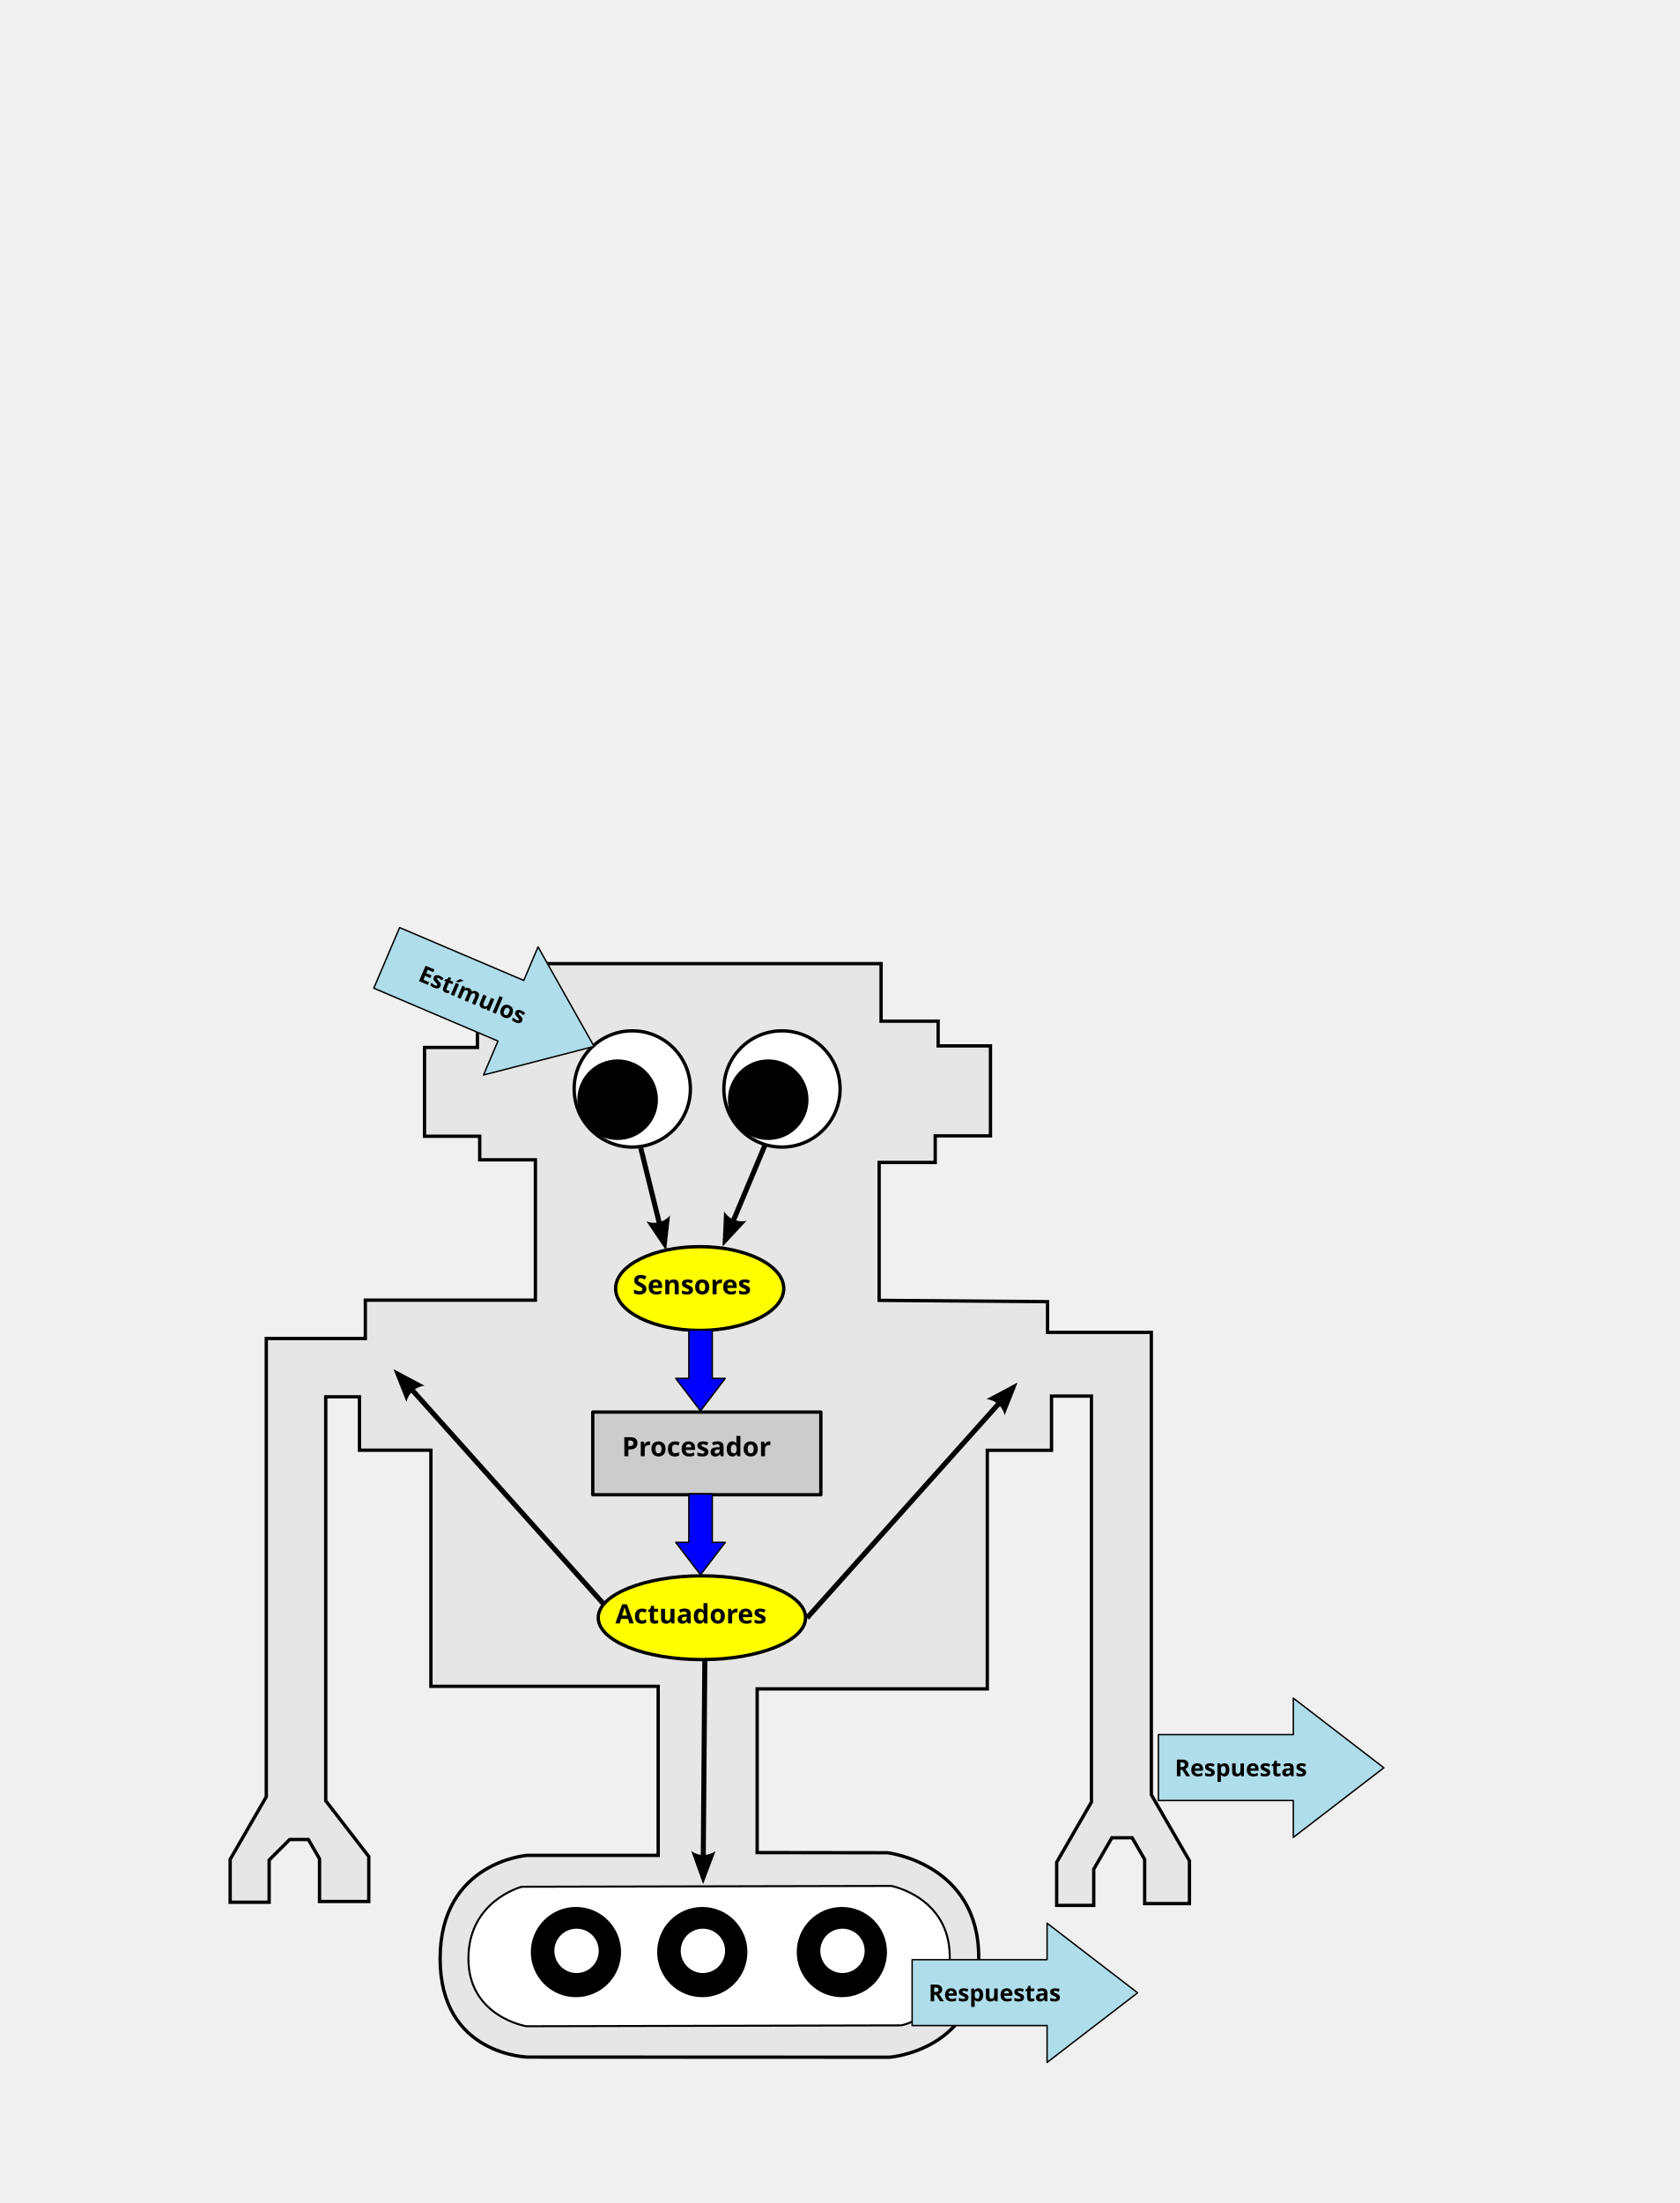
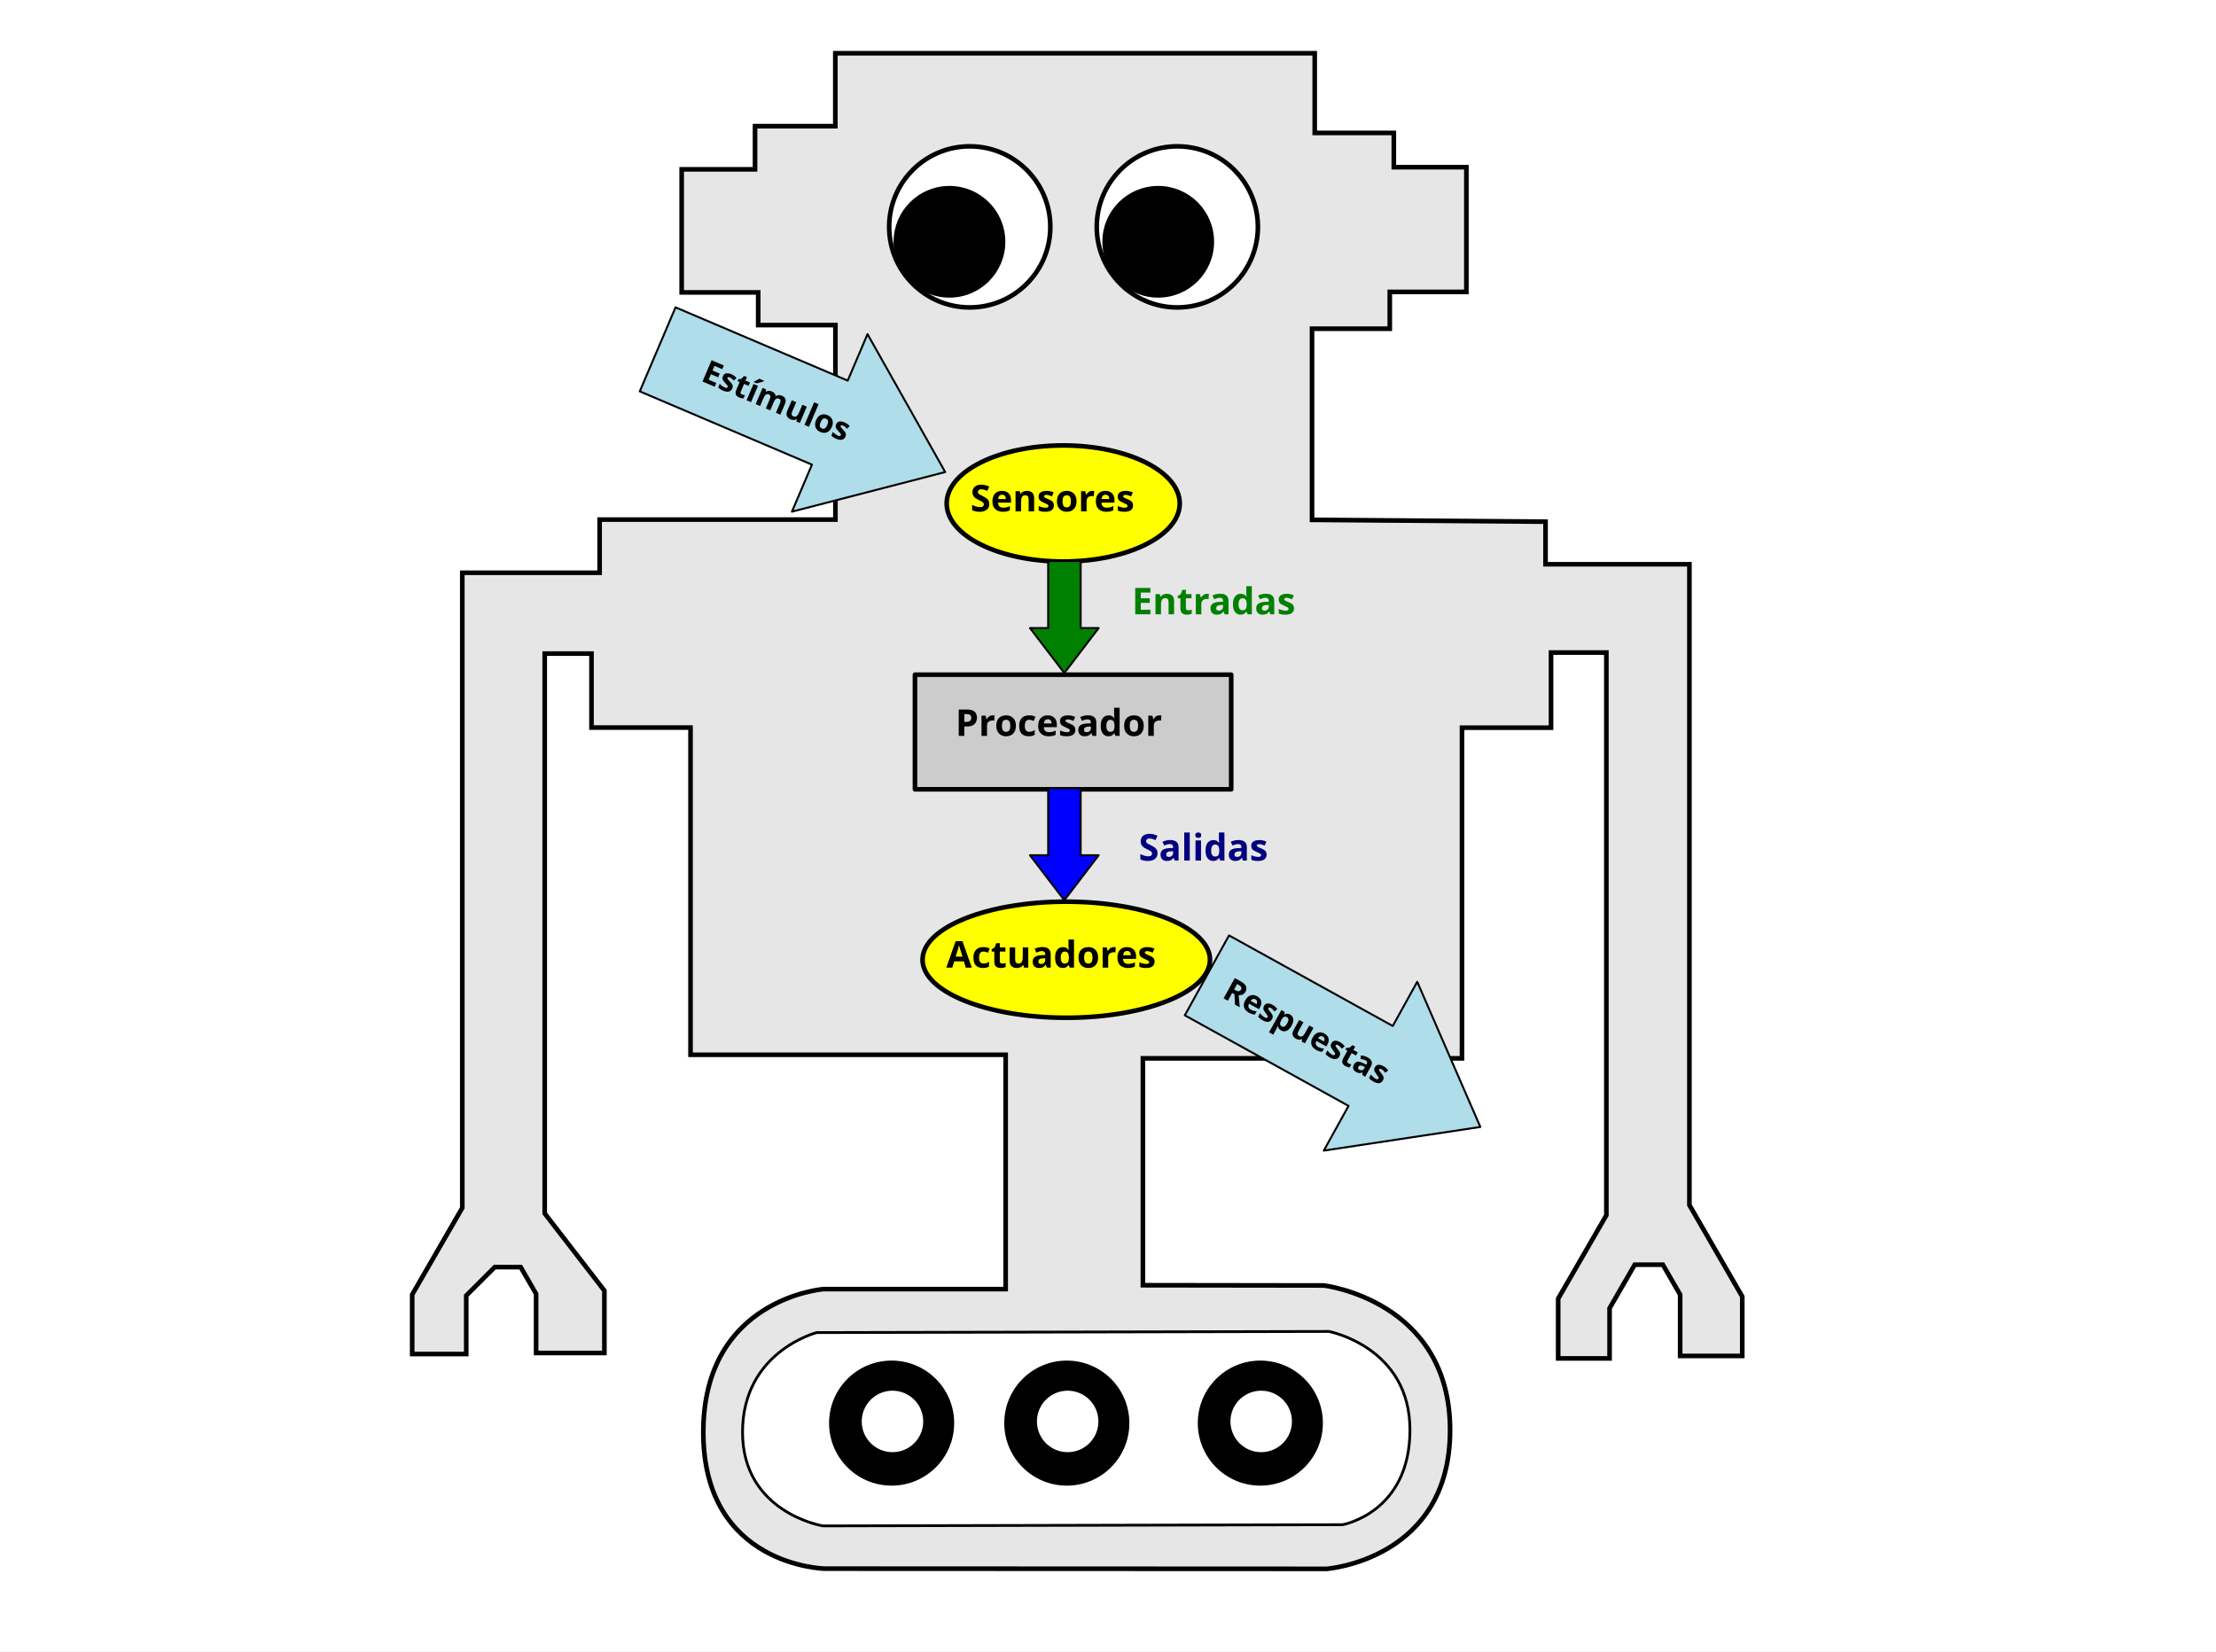
- <svg xmlns="http://www.w3.org/2000/svg" width="666.854mm" height="874.237mm" viewBox="0 0 666.854 874.237" version="1.1" id="svg5">
+ <svg xmlns="http://www.w3.org/2000/svg" width="634.412mm" height="472.82mm" viewBox="0 0 634.412 472.82" version="1.1" id="svg5">
  <defs id="defs2">
    <marker style="overflow:visible" id="Arrow2Mend" refX="0" refY="0" orient="auto">
-       <path transform="scale(-0.6)" d="M 8.719,4.034 -2.207,0.016 8.719,-4.002 c -1.745,2.372 -1.735,5.617 -6e-7,8.035 z" style="fill:context-stroke;fill-rule:evenodd;stroke-width:0.625;stroke-linejoin:round" id="path21016" />
+       <path transform="scale(-0.6)" d="M 8.719,4.034 -2.207,0.016 8.719,-4.002 c -1.745,2.372 -1.735,5.617 -6e-7,8.035 z" style="fill:context-stroke;fill-rule:evenodd;stroke:#000000;stroke-width:0.625;stroke-linejoin:round;stroke-opacity:1" id="path21016" />
    </marker>
    <marker style="overflow:visible" id="TriangleOutL" refX="0" refY="0" orient="auto">
      <path transform="scale(0.8)" style="fill:#000000;fill-opacity:1;fill-rule:evenodd;stroke:#000000;stroke-width:1pt;stroke-opacity:1" d="M 5.77,0 -2.88,5 V -5 Z" id="path4361" />
    </marker>
    <marker style="overflow:visible" id="Arrow1Mend" refX="0" refY="0" orient="auto">
      <path transform="matrix(-0.4,0,0,-0.4,-4,0)" style="fill:#000000;fill-opacity:1;fill-rule:evenodd;stroke:#000000;stroke-width:1pt;stroke-opacity:1" d="M 0,0 5,-5 -12.5,0 5,5 Z" id="path4228" />
    </marker>
    <marker style="overflow:visible" id="Arrow1Mend-3" refX="0" refY="0" orient="auto">
      <path transform="matrix(-0.4,0,0,-0.4,-4,0)" style="fill:#000000;fill-opacity:1;fill-rule:evenodd;stroke:#000000;stroke-width:1pt;stroke-opacity:1" d="M 0,0 5,-5 -12.5,0 5,5 Z" id="path4228-5" />
    </marker>
    <marker style="overflow:visible" id="Arrow1Mend-2" refX="0" refY="0" orient="auto">
      <path transform="matrix(-0.4,0,0,-0.4,-4,0)" style="fill:#000000;fill-opacity:1;fill-rule:evenodd;stroke:#000000;stroke-width:1pt;stroke-opacity:1" d="M 0,0 5,-5 -12.5,0 5,5 Z" id="path4228-9" />
    </marker>
    <marker style="overflow:visible" id="Arrow1Mend-2-3" refX="0" refY="0" orient="auto">
      <path transform="matrix(-0.4,0,0,-0.4,-4,0)" style="fill:#000000;fill-opacity:1;fill-rule:evenodd;stroke:#000000;stroke-width:1pt;stroke-opacity:1" d="M 0,0 5,-5 -12.5,0 5,5 Z" id="path4228-9-6" />
    </marker>
    <marker style="overflow:visible" id="Arrow1Mend-2-3-6" refX="0" refY="0" orient="auto">
      <path transform="matrix(-0.4,0,0,-0.4,-4,0)" style="fill:#000000;fill-opacity:1;fill-rule:evenodd;stroke:#000000;stroke-width:1pt;stroke-opacity:1" d="M 0,0 5,-5 -12.5,0 5,5 Z" id="path4228-9-6-2" />
    </marker>
    <marker style="overflow:visible" id="Arrow1Mend-2-3-6-1" refX="0" refY="0" orient="auto">
      <path transform="matrix(-0.4,0,0,-0.4,-4,0)" style="fill:#000000;fill-opacity:1;fill-rule:evenodd;stroke:#000000;stroke-width:1pt;stroke-opacity:1" d="M 0,0 5,-5 -12.5,0 5,5 Z" id="path4228-9-6-2-8" />
    </marker>
    <marker style="overflow:visible" id="Arrow1Mend-2-3-6-2" refX="0" refY="0" orient="auto">
      <path transform="matrix(-0.4,0,0,-0.4,-4,0)" style="fill:#000000;fill-opacity:1;fill-rule:evenodd;stroke:#000000;stroke-width:1pt;stroke-opacity:1" d="M 0,0 5,-5 -12.5,0 5,5 Z" id="path4228-9-6-2-6" />
    </marker>
    <marker style="overflow:visible" id="Arrow2Mend-3" refX="0" refY="0" orient="auto">
-       <path transform="scale(-0.6)" d="M 8.719,4.034 -2.207,0.016 8.719,-4.002 c -1.745,2.372 -1.735,5.617 -6e-7,8.035 z" style="fill:context-stroke;fill-rule:evenodd;stroke-width:0.625;stroke-linejoin:round" id="path21016-6" />
+       <path transform="scale(-0.6)" d="M 8.719,4.034 -2.207,0.016 8.719,-4.002 c -1.745,2.372 -1.735,5.617 -6e-7,8.035 z" style="fill:context-stroke;fill-rule:evenodd;stroke:#000000;stroke-width:0.625;stroke-linejoin:round;stroke-opacity:1" id="path21016-6" />
    </marker>
    <marker style="overflow:visible" id="Arrow2Mend-8" refX="0" refY="0" orient="auto">
-       <path transform="scale(-0.6)" d="M 8.719,4.034 -2.207,0.016 8.719,-4.002 c -1.745,2.372 -1.735,5.617 -6e-7,8.035 z" style="fill:context-stroke;fill-rule:evenodd;stroke-width:0.625;stroke-linejoin:round" id="path21016-7" />
+       <path transform="scale(-0.6)" d="M 8.719,4.034 -2.207,0.016 8.719,-4.002 c -1.745,2.372 -1.735,5.617 -6e-7,8.035 z" style="fill:context-stroke;fill-rule:evenodd;stroke:#000000;stroke-width:0.625;stroke-linejoin:round;stroke-opacity:1" id="path21016-7" />
    </marker>
    <marker style="overflow:visible" id="Arrow2Mend-2" refX="0" refY="0" orient="auto">
-       <path transform="scale(-0.6)" d="M 8.719,4.034 -2.207,0.016 8.719,-4.002 c -1.745,2.372 -1.735,5.617 -6e-7,8.035 z" style="fill:context-stroke;fill-rule:evenodd;stroke-width:0.625;stroke-linejoin:round" id="path21016-0" />
+       <path transform="scale(-0.6)" d="M 8.719,4.034 -2.207,0.016 8.719,-4.002 c -1.745,2.372 -1.735,5.617 -6e-7,8.035 z" style="fill:context-stroke;fill-rule:evenodd;stroke:#000000;stroke-width:0.625;stroke-linejoin:round;stroke-opacity:1" id="path21016-0" />
    </marker>
    <marker style="overflow:visible" id="Arrow2Mend-2-3" refX="0" refY="0" orient="auto">
-       <path transform="scale(-0.6)" d="M 8.719,4.034 -2.207,0.016 8.719,-4.002 c -1.745,2.372 -1.735,5.617 -6e-7,8.035 z" style="fill:context-stroke;fill-rule:evenodd;stroke-width:0.625;stroke-linejoin:round" id="path21016-0-7" />
+       <path transform="scale(-0.6)" d="M 8.719,4.034 -2.207,0.016 8.719,-4.002 c -1.745,2.372 -1.735,5.617 -6e-7,8.035 z" style="fill:context-stroke;fill-rule:evenodd;stroke:#000000;stroke-width:0.625;stroke-linejoin:round;stroke-opacity:1" id="path21016-0-7" />
    </marker>
  </defs>
-   <g id="layer2" style="display:inline;opacity:1" transform="translate(311.6658,626.16)">
+   <g id="layer1" transform="translate(117.3416,0.6380209)">
+     <rect style="fill:#ffffff;stroke-width:3.318;stroke-linecap:round;stroke-linejoin:round" id="rect1198" width="634.412" height="472.82" x="-117.342" y="-0.638" />
+   </g>
+   <g id="layer2" style="display:inline;opacity:1" transform="translate(338.3107,258.9818)">
    <path style="fill:#e6e6e6;stroke:#000000;stroke-width:1.323;stroke-linecap:butt;stroke-linejoin:miter;stroke-miterlimit:4;stroke-dasharray:none;stroke-opacity:1" d="m 37.307,-110.13 v -54.73 h 22.259 v -10.541 h 21.931 v -35.711 H 60.723 v -9.812 H 38.077 v -22.822 H -99.168 v 20.892 h -22.987 v 12.362 h -21.001 v 35.234 h 21.905 v 9.359 h 22.109 v 55.69 h -67.507 v 15.221 h -39.313 V 86.865 l -14.346,24.843 v 17.013 h 15.477 v -16.731 l 8.156,-8.155 h 7.426 l 4.419,7.653 v 16.931 h 19.548 V 110.571 L -182.366,88.462 V -71.845 h 13.391 v 21.184 h 28.352 V 43.039 h 90.219 v 67.082 h -52.094 c 0,0 -34.463,2.612 -34.463,40.991 0,38.379 34.737,39.056 34.737,39.056 l 143.681,0.061 c 0,0 35.372,-2.571 35.372,-39.724 0,-37.153 -36.141,-41.417 -36.141,-41.417 l -51.801,-0.071 V 44.057 h 91.352 v -94.686 h 25.487 v -21.507 h 15.844 V 88.973 L 107.774,112.866 v 17.106 h 14.716 v -14.36 l 7.203,-12.473 h 8.048 l 4.954,8.579 v 17.547 h 17.783 V 112.268 L 145.344,86.062 V -97.419 H 104.155 V -109.609 Z" id="path8203" />
    <ellipse style="fill:#ffffff;stroke:#000000;stroke-width:1.323;stroke-linecap:round;stroke-linejoin:round;stroke-miterlimit:4;stroke-dasharray:none" id="path17665" cx="-60.687" cy="-194.02" rx="23.068" ry="23.064" />
    <ellipse style="display:inline;fill:#000000;stroke:#000000;stroke-width:1.323;stroke-linecap:round;stroke-linejoin:round;stroke-miterlimit:4;stroke-dasharray:none" id="path17665-2" cx="-66.494" cy="-189.754" rx="15.333" ry="15.33" />
    <ellipse style="opacity:1;fill:#ffffff;stroke:#000000;stroke-width:1.323;stroke-linecap:round;stroke-linejoin:round;stroke-miterlimit:4;stroke-dasharray:none" id="path17665-7" cx="-1.261" cy="-194.02" rx="23.068" ry="23.064" />
    <path style="display:inline;fill:#ffffff;stroke:#000000;stroke-width:0.794;stroke-linecap:butt;stroke-linejoin:miter;stroke-miterlimit:4;stroke-dasharray:none;stroke-opacity:1" d="M -104.502,122.578 42.126,122.253 c 0,0 23.213,4.397 23.213,28.19 0,23.793 -19.297,27.143 -19.297,27.143 l -148.765,0.346 c 0,0 -23.009,-3.725 -23.009,-26.836 0,-23.112 21.229,-28.517 21.229,-28.517 z" id="path18027" />
    <path id="path19039-5" style="display:inline;opacity:1;fill:#000000;stroke:#000000;stroke-width:0.794;stroke-linecap:round;stroke-linejoin:round;stroke-miterlimit:4;stroke-dasharray:none;stroke-opacity:1" d="m -32.897,130.99 a 17.511,17.507 0 0 0 -17.51,17.507 17.511,17.507 0 0 0 17.51,17.507 17.511,17.507 0 0 0 17.51,-17.507 17.511,17.507 0 0 0 -17.51,-17.507 z m 0.244,7.829 a 9.2,9.198 0 0 1 9.2,9.198 9.2,9.198 0 0 1 -9.2,9.198 9.2,9.198 0 0 1 -9.2,-9.198 9.2,9.198 0 0 1 9.2,-9.198 z" />
    <path id="path19039-5-5" style="display:inline;opacity:1;fill:#000000;stroke:#000000;stroke-width:0.794;stroke-linecap:round;stroke-linejoin:round;stroke-miterlimit:4;stroke-dasharray:none;stroke-opacity:1" d="M 22.508,130.99 A 17.511,17.507 0 0 0 4.998,148.496 17.511,17.507 0 0 0 22.508,166.003 17.511,17.507 0 0 0 40.019,148.496 17.511,17.507 0 0 0 22.508,130.99 Z m 0.244,7.829 a 9.2,9.198 0 0 1 9.2,9.198 9.2,9.198 0 0 1 -9.2,9.198 9.2,9.198 0 0 1 -9.2,-9.198 9.2,9.198 0 0 1 9.2,-9.198 z" />
    <path id="path19039-5-5-6" style="display:inline;opacity:1;fill:#000000;stroke:#000000;stroke-width:0.794;stroke-linecap:round;stroke-linejoin:round;stroke-miterlimit:4;stroke-dasharray:none;stroke-opacity:1" d="m -83.05,130.99 a 17.511,17.507 0 0 0 -17.51,17.507 17.511,17.507 0 0 0 17.51,17.507 17.511,17.507 0 0 0 17.51,-17.507 17.511,17.507 0 0 0 -17.51,-17.507 z m 0.244,7.829 a 9.2,9.198 0 0 1 9.2,9.198 9.2,9.198 0 0 1 -9.2,9.198 9.2,9.198 0 0 1 -9.2,-9.198 9.2,9.198 0 0 1 9.2,-9.198 z" />
    <ellipse style="display:inline;fill:#000000;stroke:#000000;stroke-width:1.323;stroke-linecap:round;stroke-linejoin:round;stroke-miterlimit:4;stroke-dasharray:none" id="path17665-2-9" cx="-6.727" cy="-189.754" rx="15.333" ry="15.33" />
  </g>
-   <g id="layer3" style="display:inline" transform="translate(211.4194,519.2798)">
+   <g id="layer3" style="display:inline" transform="translate(238.0642,152.1016)">
    <ellipse style="display:inline;fill:#ffff00;stroke:#000000;stroke-width:1.323;stroke-linecap:round;stroke-linejoin:round;stroke-miterlimit:4;stroke-dasharray:none;stroke-opacity:1" id="path17796" cx="66.318" cy="-7.94" rx="33.362" ry="16.62" />
    <rect style="display:inline;fill:#cccccc;stroke:#000000;stroke-width:1.323;stroke-linecap:round;stroke-linejoin:round;stroke-miterlimit:4;stroke-dasharray:none" id="rect12506" width="90.534" height="32.81" x="23.877" y="41.087" />
    <text xml:space="preserve" style="font-style:normal;font-weight:normal;font-size:10.583px;line-height:1.25;font-family:sans-serif;display:inline;fill:#000000;fill-opacity:1;stroke:none;stroke-width:0.265" x="35.457" y="58.601" id="text1036">
      <tspan id="tspan1034" style="font-style:normal;font-variant:normal;font-weight:bold;font-stretch:normal;font-family:sans-serif;-inkscape-font-specification:'sans-serif Bold';stroke-width:0.265" x="35.457" y="58.601">Procesador</tspan>
    </text>
    <text xml:space="preserve" style="font-style:normal;font-weight:normal;font-size:10.583px;line-height:1.25;font-family:sans-serif;display:inline;opacity:1;fill:#000000;fill-opacity:1;stroke:none;stroke-width:0.265" x="39.759" y="-5.676" id="text1036-3">
      <tspan id="tspan1034-6" style="font-style:normal;font-variant:normal;font-weight:bold;font-stretch:normal;font-family:sans-serif;-inkscape-font-specification:'sans-serif Bold';fill:#000000;stroke-width:0.265" x="39.759" y="-5.676">Sensores</tspan>
    </text>
    <ellipse style="display:inline;fill:#ffff00;stroke:#000000;stroke-width:1.323;stroke-linecap:round;stroke-linejoin:round;stroke-miterlimit:4;stroke-dasharray:none;stroke-opacity:1" id="path17796-2" cx="67.193" cy="122.693" rx="41.146" ry="16.62" />
    <text xml:space="preserve" style="font-style:normal;font-weight:normal;font-size:10.583px;line-height:1.25;font-family:sans-serif;display:inline;fill:#000000;fill-opacity:1;stroke:none;stroke-width:0.265" x="32.85" y="124.957" id="text1036-3-6">
      <tspan id="tspan1034-6-1" style="font-style:normal;font-variant:normal;font-weight:bold;font-stretch:normal;font-family:sans-serif;-inkscape-font-specification:'sans-serif Bold';fill:#000000;stroke-width:0.265" x="32.85" y="124.957">Actuadores</tspan>
    </text>
-     <g id="g5671" transform="matrix(0.2596797,0.1105253,-0.1105253,0.2596797,92.51605,-290.8517)">
+     <g id="g5671" transform="matrix(0.2596797,0.1105253,-0.1105253,0.2596797,100.6537,-203.7662)">
      <path id="path9046" d="m -90.152,605.747 v 51.269 H -279.967 v 92.639 h 189.815 v 51.853 l 127.32,-97.881 z" style="color:#000000;font-style:normal;font-variant:normal;font-weight:normal;font-stretch:normal;font-size:medium;line-height:normal;font-family:sans-serif;text-indent:0;text-align:start;text-decoration:none;text-decoration-line:none;text-decoration-style:solid;text-decoration-color:#000000;letter-spacing:normal;word-spacing:normal;text-transform:none;writing-mode:lr-tb;direction:ltr;baseline-shift:baseline;text-anchor:start;white-space:normal;clip-rule:nonzero;display:inline;overflow:visible;visibility:visible;opacity:1;isolation:auto;mix-blend-mode:normal;color-interpolation:sRGB;color-interpolation-filters:linearRGB;solid-color:#000000;solid-opacity:1;fill:#afdde9;fill-opacity:1;fill-rule:nonzero;stroke:#000000;stroke-width:2;stroke-linecap:square;stroke-linejoin:round;stroke-miterlimit:4;stroke-dasharray:none;stroke-dashoffset:0;stroke-opacity:1;color-rendering:auto;image-rendering:auto;shape-rendering:auto;text-rendering:auto;enable-background:accumulate" />
      <text id="text4136-3-9-7" y="715.53" x="-228.272" style="font-style:normal;font-weight:normal;line-height:0%;font-family:sans-serif;letter-spacing:0px;word-spacing:0px;fill:#000000;fill-opacity:1;stroke:none;stroke-width:1px;stroke-linecap:butt;stroke-linejoin:miter;stroke-opacity:1" xml:space="preserve">
        <tspan style="font-style:normal;font-variant:normal;font-weight:bold;font-stretch:normal;font-size:32.844px;line-height:1.25;font-family:sans-serif;-inkscape-font-specification:'sans-serif Bold'" y="715.53" x="-228.272" id="tspan4138-6-7-9">Estímulos</tspan>
      </text>
    </g>
-     <g id="g5671-2" transform="matrix(0.2822222,0,0,0.2822222,327.401,-16.33838)">
-       <path id="path9046-0" d="m -90.152,605.747 v 51.269 H -279.967 v 92.639 h 189.815 v 51.853 l 127.32,-97.881 z" style="color:#000000;font-style:normal;font-variant:normal;font-weight:normal;font-stretch:normal;font-size:medium;line-height:normal;font-family:sans-serif;text-indent:0;text-align:start;text-decoration:none;text-decoration-line:none;text-decoration-style:solid;text-decoration-color:#000000;letter-spacing:normal;word-spacing:normal;text-transform:none;writing-mode:lr-tb;direction:ltr;baseline-shift:baseline;text-anchor:start;white-space:normal;clip-rule:nonzero;display:inline;overflow:visible;visibility:visible;opacity:1;isolation:auto;mix-blend-mode:normal;color-interpolation:sRGB;color-interpolation-filters:linearRGB;solid-color:#000000;solid-opacity:1;fill:#afdde9;fill-opacity:1;fill-rule:nonzero;stroke:#000000;stroke-width:2;stroke-linecap:square;stroke-linejoin:round;stroke-miterlimit:4;stroke-dasharray:none;stroke-dashoffset:0;stroke-opacity:1;color-rendering:auto;image-rendering:auto;shape-rendering:auto;text-rendering:auto;enable-background:accumulate" />
-       <text id="text4136-3-9-7-2" y="715.53" x="-256.844" style="font-style:normal;font-weight:normal;line-height:0%;font-family:sans-serif;letter-spacing:0px;word-spacing:0px;fill:#000000;fill-opacity:1;stroke:none;stroke-width:1px;stroke-linecap:butt;stroke-linejoin:miter;stroke-opacity:1" xml:space="preserve">
-         <tspan style="font-style:normal;font-variant:normal;font-weight:bold;font-stretch:normal;font-size:32.844px;line-height:1.25;font-family:sans-serif;-inkscape-font-specification:'sans-serif Bold'" y="715.53" x="-256.844" id="tspan4138-6-7-9-3">Respuestas</tspan>
-       </text>
-     </g>
-     <g id="g5671-2-9" transform="matrix(0.2822222,0,0,0.2822222,229.6576,72.96765)" style="display:inline">
+     <g id="g5671-2-9" transform="matrix(0.2469451,0.136629,-0.136629,0.2469451,272.6944,-8.257249)" style="display:inline">
      <path id="path9046-0-2" d="m -90.152,605.747 v 51.269 H -279.967 v 92.639 h 189.815 v 51.853 l 127.32,-97.881 z" style="color:#000000;font-style:normal;font-variant:normal;font-weight:normal;font-stretch:normal;font-size:medium;line-height:normal;font-family:sans-serif;text-indent:0;text-align:start;text-decoration:none;text-decoration-line:none;text-decoration-style:solid;text-decoration-color:#000000;letter-spacing:normal;word-spacing:normal;text-transform:none;writing-mode:lr-tb;direction:ltr;baseline-shift:baseline;text-anchor:start;white-space:normal;clip-rule:nonzero;display:inline;overflow:visible;visibility:visible;opacity:1;isolation:auto;mix-blend-mode:normal;color-interpolation:sRGB;color-interpolation-filters:linearRGB;solid-color:#000000;solid-opacity:1;fill:#afdde9;fill-opacity:1;fill-rule:nonzero;stroke:#000000;stroke-width:2;stroke-linecap:square;stroke-linejoin:round;stroke-miterlimit:4;stroke-dasharray:none;stroke-dashoffset:0;stroke-opacity:1;color-rendering:auto;image-rendering:auto;shape-rendering:auto;text-rendering:auto;enable-background:accumulate" />
      <text id="text4136-3-9-7-2-2" y="715.53" x="-256.844" style="font-style:normal;font-weight:normal;line-height:0%;font-family:sans-serif;letter-spacing:0px;word-spacing:0px;fill:#000000;fill-opacity:1;stroke:none;stroke-width:1px;stroke-linecap:butt;stroke-linejoin:miter;stroke-opacity:1" xml:space="preserve">
        <tspan style="font-style:normal;font-variant:normal;font-weight:bold;font-stretch:normal;font-size:32.844px;line-height:1.25;font-family:sans-serif;-inkscape-font-specification:'sans-serif Bold'" y="715.53" x="-256.844" id="tspan4138-6-7-9-3-8">Respuestas</tspan>
      </text>
    </g>
-     <path id="path9046-0-7" d="m 76.469,27.722 h -5.15 V 8.522 h -9.305 V 27.722 h -5.209 l 9.832,12.879 z" style="color:#000000;font-style:normal;font-variant:normal;font-weight:normal;font-stretch:normal;font-size:medium;line-height:normal;font-family:sans-serif;text-indent:0;text-align:start;text-decoration:none;text-decoration-line:none;text-decoration-style:solid;text-decoration-color:#000000;letter-spacing:normal;word-spacing:normal;text-transform:none;writing-mode:lr-tb;direction:ltr;baseline-shift:baseline;text-anchor:start;white-space:normal;clip-rule:nonzero;display:inline;overflow:visible;visibility:visible;isolation:auto;mix-blend-mode:normal;color-interpolation:sRGB;color-interpolation-filters:linearRGB;solid-color:#000000;solid-opacity:1;fill:#0000ff;fill-opacity:1;fill-rule:nonzero;stroke:#000000;stroke-width:0.564;stroke-linecap:square;stroke-linejoin:round;stroke-miterlimit:4;stroke-dasharray:none;stroke-dashoffset:0;stroke-opacity:1;color-rendering:auto;image-rendering:auto;shape-rendering:auto;text-rendering:auto;enable-background:accumulate" />
+     <path id="path9046-0-7" d="m 76.469,27.722 h -5.15 V 8.522 h -9.305 V 27.722 h -5.209 l 9.832,12.879 z" style="color:#000000;font-style:normal;font-variant:normal;font-weight:normal;font-stretch:normal;font-size:medium;line-height:normal;font-family:sans-serif;text-indent:0;text-align:start;text-decoration:none;text-decoration-line:none;text-decoration-style:solid;text-decoration-color:#000000;letter-spacing:normal;word-spacing:normal;text-transform:none;writing-mode:lr-tb;direction:ltr;baseline-shift:baseline;text-anchor:start;white-space:normal;clip-rule:nonzero;display:inline;overflow:visible;visibility:visible;isolation:auto;mix-blend-mode:normal;color-interpolation:sRGB;color-interpolation-filters:linearRGB;solid-color:#000000;solid-opacity:1;fill:#008000;fill-opacity:1;fill-rule:nonzero;stroke:#000000;stroke-width:0.564;stroke-linecap:square;stroke-linejoin:round;stroke-miterlimit:4;stroke-dasharray:none;stroke-dashoffset:0;stroke-opacity:1;color-rendering:auto;image-rendering:auto;shape-rendering:auto;text-rendering:auto;enable-background:accumulate" />
    <path id="path9046-0-7-6" d="m 76.469,92.783 h -5.15 V 73.583 h -9.305 v 19.2 h -5.209 l 9.832,12.879 z" style="color:#000000;font-style:normal;font-variant:normal;font-weight:normal;font-stretch:normal;font-size:medium;line-height:normal;font-family:sans-serif;text-indent:0;text-align:start;text-decoration:none;text-decoration-line:none;text-decoration-style:solid;text-decoration-color:#000000;letter-spacing:normal;word-spacing:normal;text-transform:none;writing-mode:lr-tb;direction:ltr;baseline-shift:baseline;text-anchor:start;white-space:normal;clip-rule:nonzero;display:inline;overflow:visible;visibility:visible;isolation:auto;mix-blend-mode:normal;color-interpolation:sRGB;color-interpolation-filters:linearRGB;solid-color:#000000;solid-opacity:1;fill:#0000ff;fill-opacity:1;fill-rule:nonzero;stroke:#000000;stroke-width:0.564;stroke-linecap:square;stroke-linejoin:round;stroke-miterlimit:4;stroke-dasharray:none;stroke-dashoffset:0;stroke-opacity:1;color-rendering:auto;image-rendering:auto;shape-rendering:auto;text-rendering:auto;enable-background:accumulate" />
-     <path style="fill:none;stroke:#000000;stroke-width:2;stroke-linecap:butt;stroke-linejoin:miter;stroke-miterlimit:4;stroke-dasharray:none;stroke-opacity:1;marker-end:url(#Arrow2Mend)" d="m 42.923,-63.731 9.425,38.12" id="path20987" />
-     <path style="display:inline;fill:none;stroke:#000000;stroke-width:2;stroke-linecap:butt;stroke-linejoin:miter;stroke-miterlimit:4;stroke-dasharray:none;stroke-opacity:1;marker-end:url(#Arrow2Mend-2)" d="M 108.939,122.765 190.748,31.36" id="path20987-2" />
-     <path style="display:inline;fill:none;stroke:#000000;stroke-width:2;stroke-linecap:butt;stroke-linejoin:miter;stroke-miterlimit:4;stroke-dasharray:none;stroke-opacity:1;marker-end:url(#Arrow2Mend-2-3)" d="M 28.363,117.437 -53.446,26.032" id="path20987-2-5" />
-     <path style="display:inline;fill:none;stroke:#000000;stroke-width:2;stroke-linecap:butt;stroke-linejoin:miter;stroke-miterlimit:4;stroke-dasharray:none;stroke-opacity:1;marker-end:url(#Arrow2Mend-8)" d="m 68.357,139.579 -0.681,86.179" id="path20987-9" />
-     <path style="display:inline;fill:none;stroke:#000000;stroke-width:2;stroke-linecap:butt;stroke-linejoin:miter;stroke-miterlimit:4;stroke-dasharray:none;stroke-opacity:1;marker-end:url(#Arrow2Mend-3)" d="M 92.255,-64.9 76.396,-27.045" id="path20987-0" />
+     <text xml:space="preserve" style="font-style:normal;font-weight:normal;font-size:10.583px;line-height:1.25;font-family:sans-serif;display:inline;fill:#008000;fill-opacity:1;stroke:none;stroke-width:0.265" x="85.984" y="23.795" id="text1036-36">
+       <tspan id="tspan1034-7" style="font-style:normal;font-variant:normal;font-weight:bold;font-stretch:normal;font-family:sans-serif;-inkscape-font-specification:'sans-serif Bold';fill:#008000;stroke-width:0.265" x="85.984" y="23.795">Entradas</tspan>
+     </text>
+     <text xml:space="preserve" style="font-style:normal;font-weight:normal;font-size:10.583px;line-height:1.25;font-family:sans-serif;display:inline;fill:#000080;fill-opacity:1;stroke:none;stroke-width:0.265" x="87.917" y="94.31" id="text1036-36-5">
+       <tspan id="tspan1034-7-3" style="font-style:normal;font-variant:normal;font-weight:bold;font-stretch:normal;font-family:sans-serif;-inkscape-font-specification:'sans-serif Bold';fill:#000080;stroke-width:0.265" x="87.917" y="94.31">Salidas</tspan>
+     </text>
  </g>
</svg>
